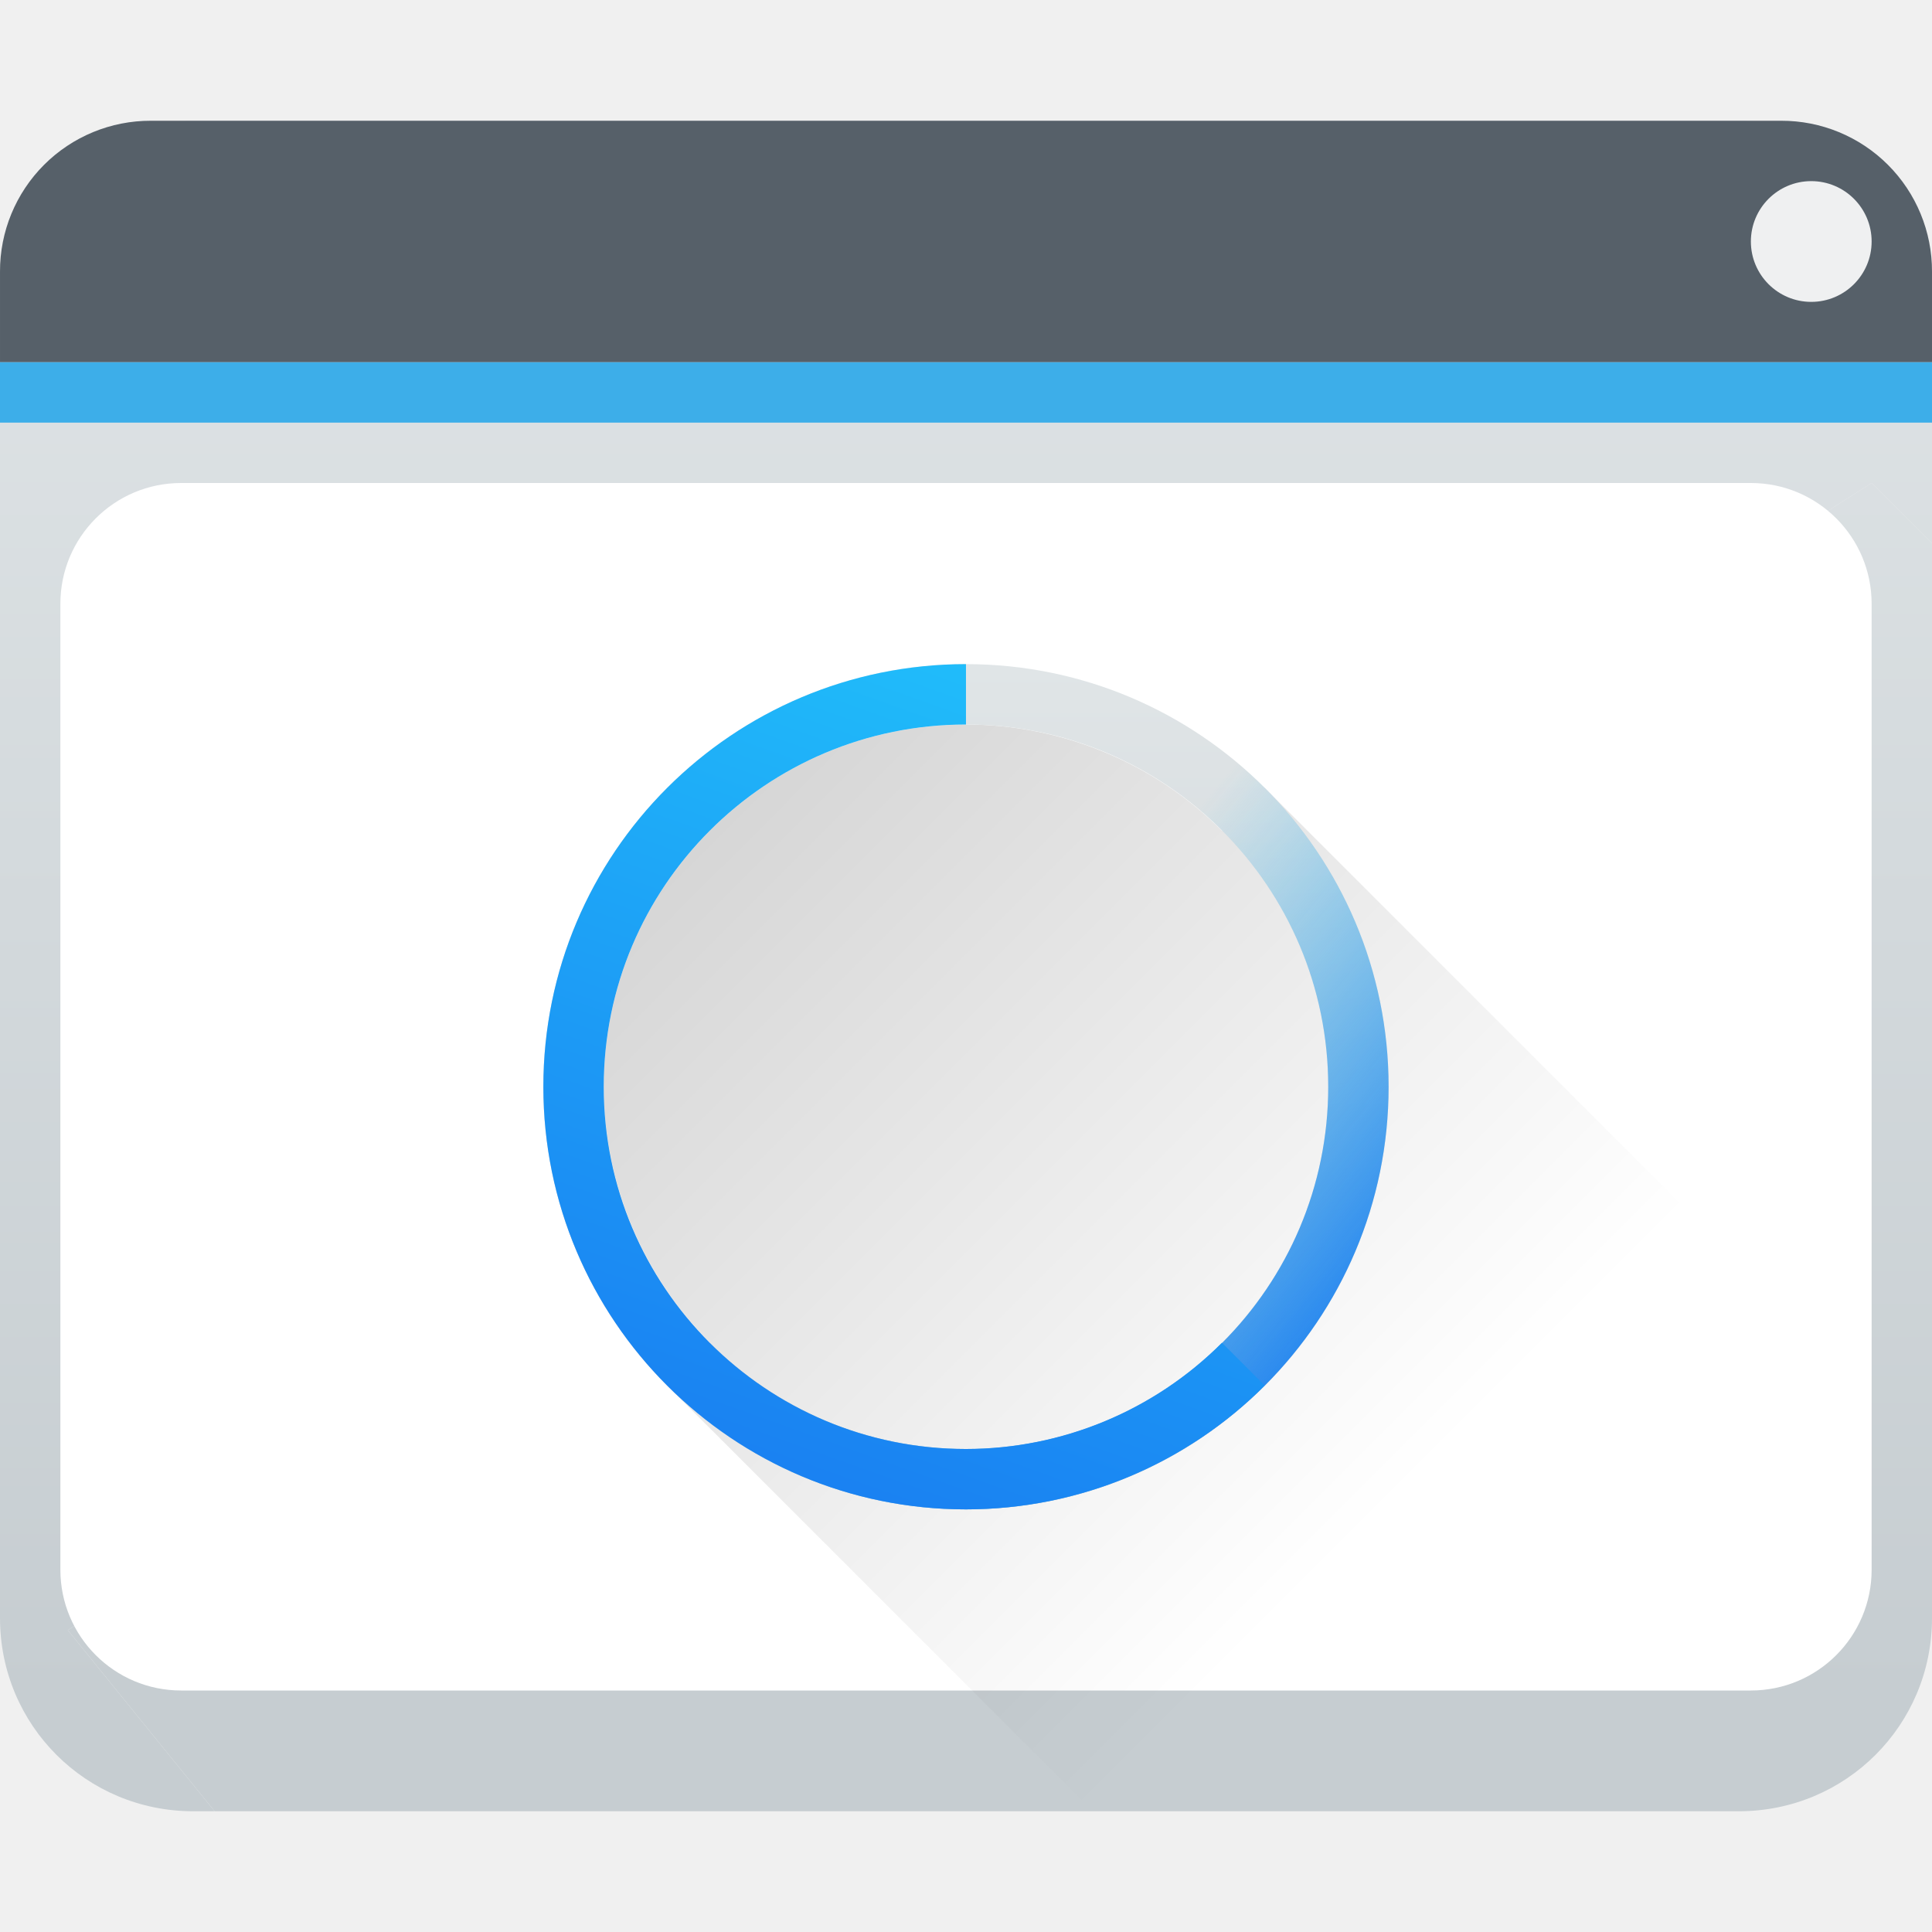
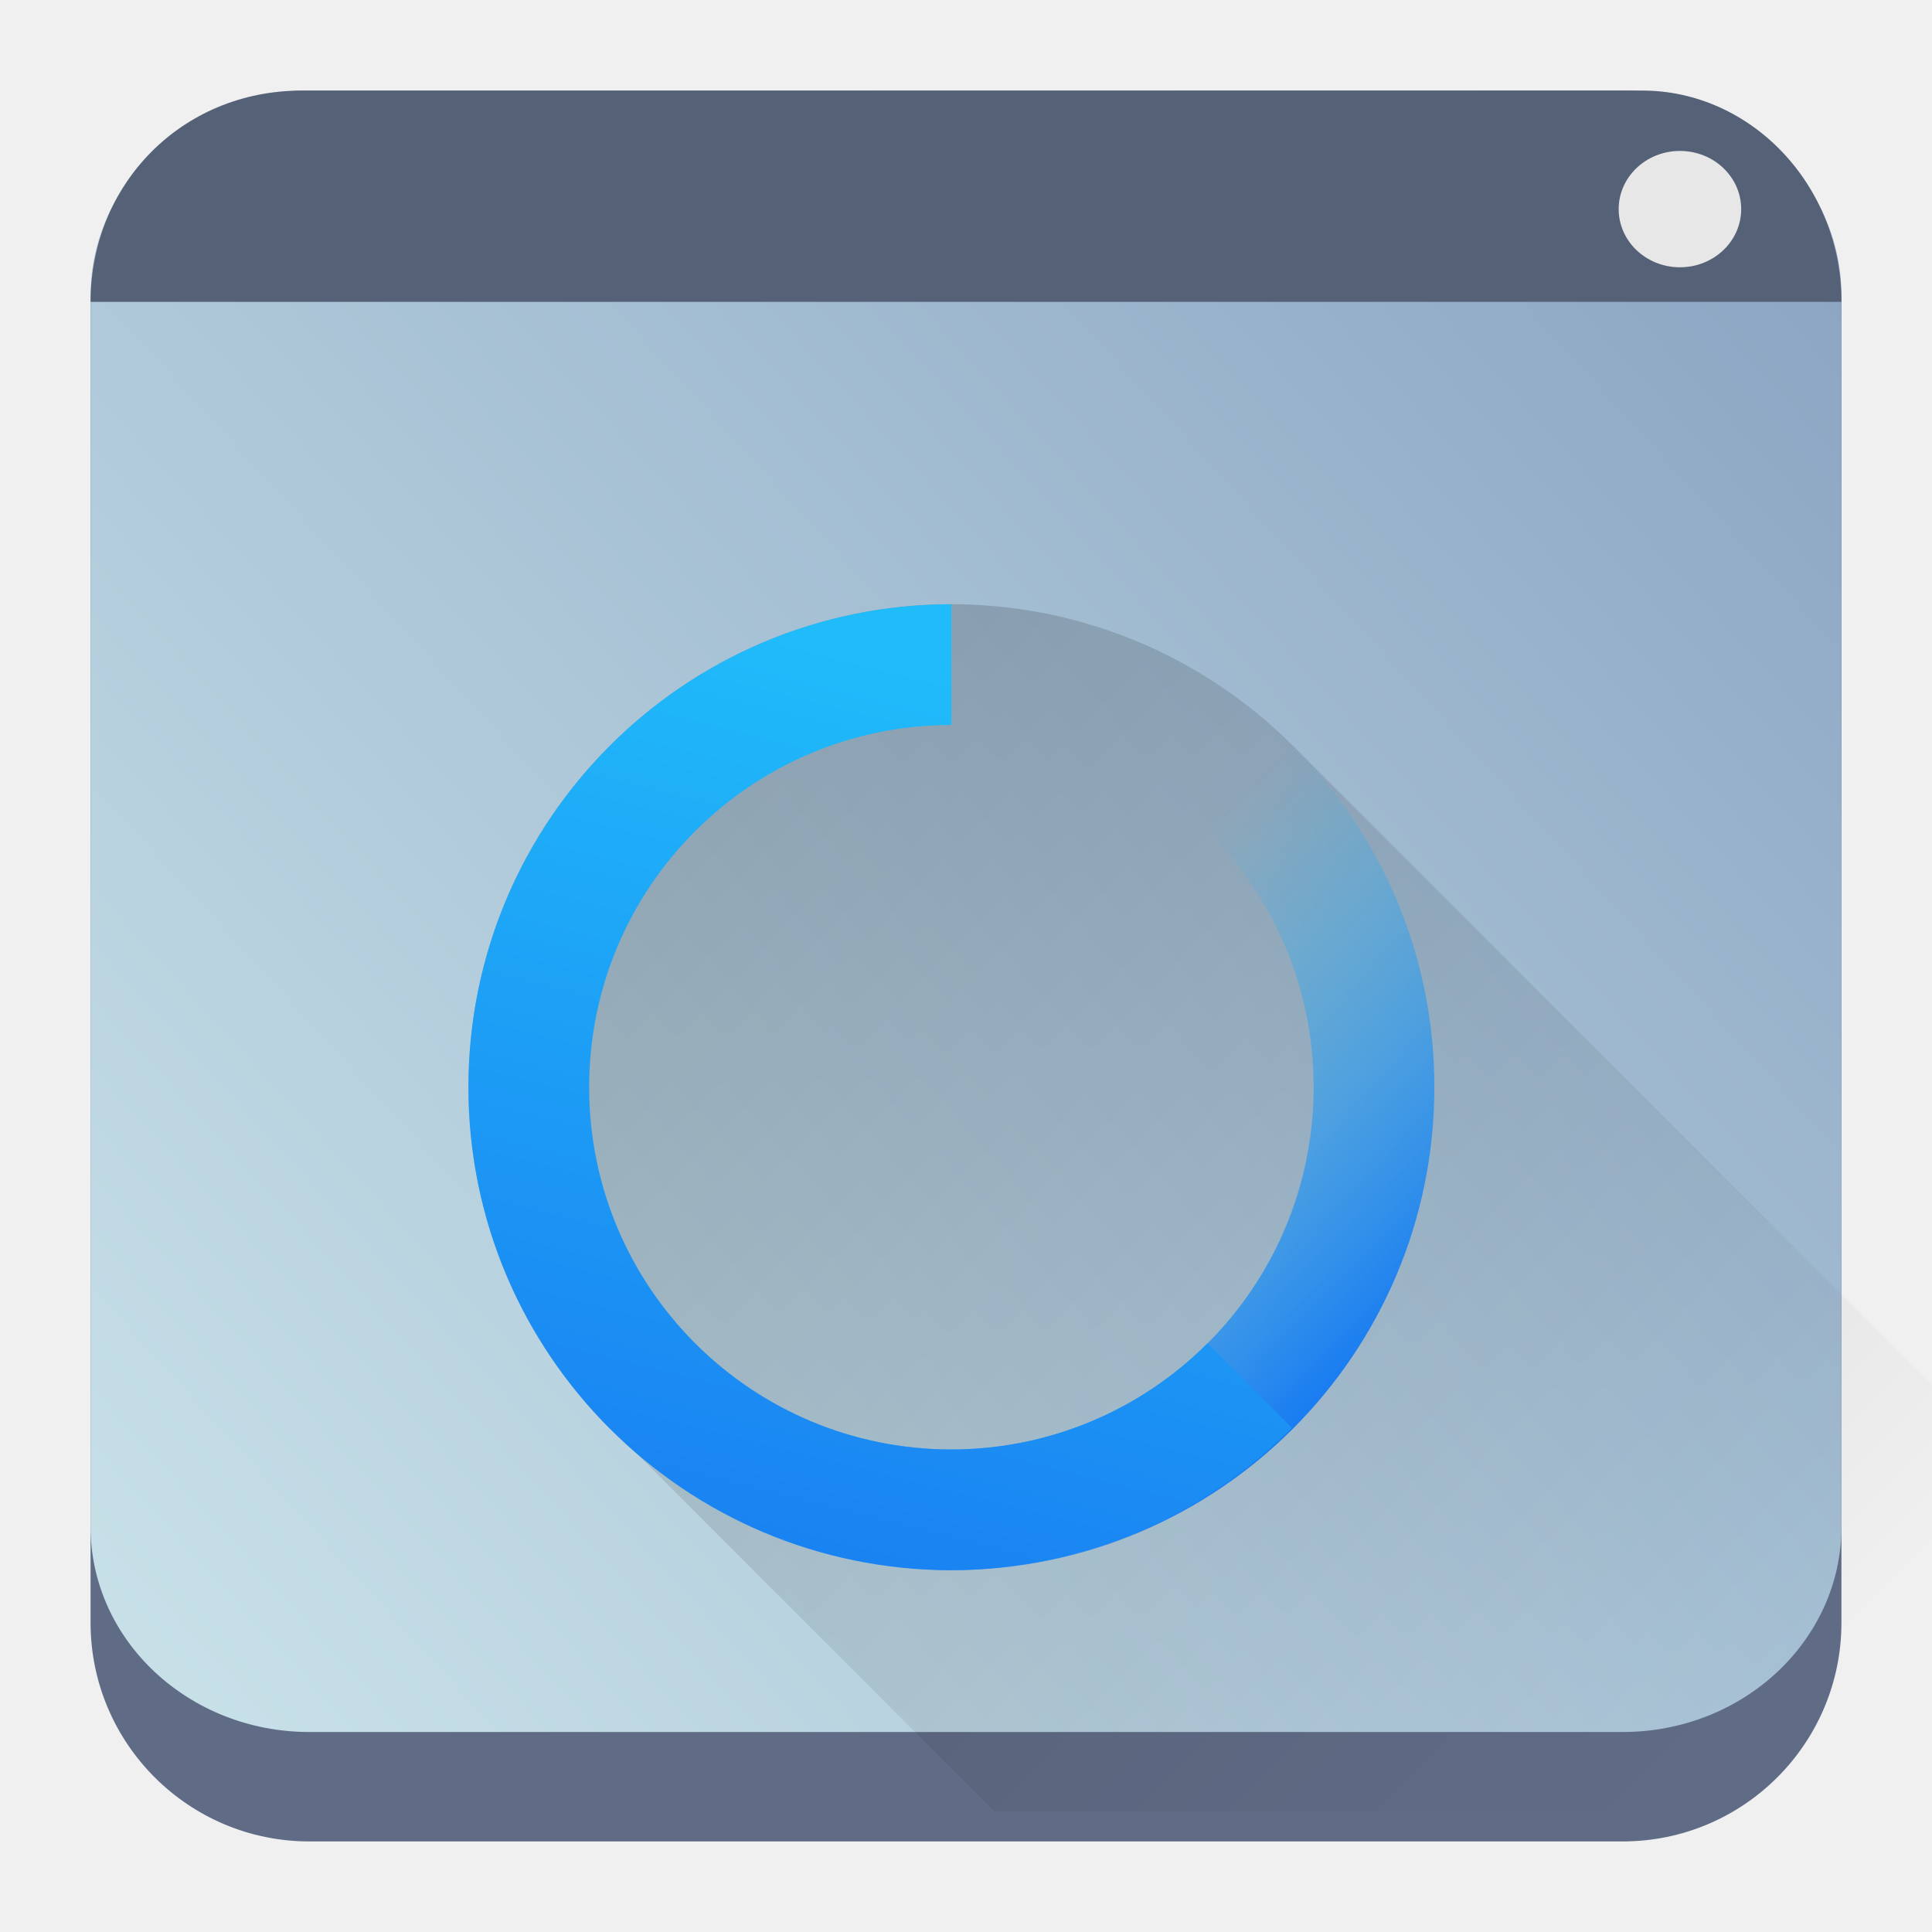
- <svg xmlns="http://www.w3.org/2000/svg" xmlns:xlink="http://www.w3.org/1999/xlink" width="32" version="1.1" height="32" id="svg34">
-   <defs id="defs5455">
-     <linearGradient id="linearGradient4254">
-       <stop style="stop-color:#197cf1" id="stop4256" />
-       <stop offset="1" style="stop-color:#20bcfa" id="stop4258" />
+ <svg xmlns="http://www.w3.org/2000/svg" xmlns:xlink="http://www.w3.org/1999/xlink" width="64" height="64" viewBox="0 0 64 64" version="1.1" id="SVGRoot">
+   <defs id="defs6858">
+     <filter id="filter1057-6" x="-0.027" y="-0.027" width="1.054" height="1.054" color-interpolation-filters="sRGB">
+       <feGaussianBlur stdDeviation="0.619" id="feGaussianBlur995" />
+     </filter>
+     <linearGradient id="linearGradient1053" x1="-127" x2="-73.5" y1="60" y2="4.51" gradientTransform="matrix(1.036364,0,0,1.036364,135.2142,-0.933643)" gradientUnits="userSpaceOnUse">
+       <stop stop-color="#32d7ff" offset="0" id="stop998" />
+       <stop stop-color="#329bff" offset="1" id="stop1000" />
    </linearGradient>
-     <linearGradient id="linearGradient4293">
-       <stop id="stop4295" />
-       <stop offset="1" style="stop-opacity:0" id="stop4297" />
+     <filter id="f-3" x="-0.1" y="-0.118" width="1.199" height="1.236" color-interpolation-filters="sRGB">
+       <feGaussianBlur stdDeviation="1.409" id="feGaussianBlur12-6" />
+     </filter>
+     <filter id="g-7" x="-0.06" y="-0.06" width="1.12" height="1.12" color-interpolation-filters="sRGB">
+       <feGaussianBlur stdDeviation="0.261" id="feGaussianBlur15-5" />
+     </filter>
+     <filter id="filter1057-6-3" x="-0.027" y="-0.027" width="1.054" height="1.054" color-interpolation-filters="sRGB">
+       <feGaussianBlur stdDeviation="0.619" id="feGaussianBlur995-6" />
+     </filter>
+     <linearGradient id="linearGradient950">
+       <stop style="stop-color:#cae3ea;stop-opacity:1;" offset="0" id="stop946" />
+       <stop style="stop-color:#8ba5c3;stop-opacity:1;" offset="1" id="stop948" />
    </linearGradient>
-     <linearGradient id="linearGradient4303-6">
-       <stop style="stop-color:#c6cdd1" id="stop4305-7" />
-       <stop offset="1" style="stop-color:#e0e5e7" id="stop4307-0" />
+     <linearGradient id="e" gradientTransform="matrix(0.4166669,0,0,0.4083327,-214.2383,-208.2509)" gradientUnits="userSpaceOnUse" x2="0" y1="543.798" y2="502.655">
+       <stop offset="0" stop-color="#c6cdd1" id="stop14" />
+       <stop offset="1" stop-color="#e0e5e7" id="stop16" />
    </linearGradient>
-     <linearGradient xlink:href="#linearGradient4303-6" id="linearGradient4193" y1="25" y2="11" x2="0" gradientUnits="userSpaceOnUse" gradientTransform="translate(384.5714,515.798)" />
-     <linearGradient id="linearGradient4143">
-       <stop style="stop-color:#197cf1" id="stop4145" />
-       <stop offset="1" style="stop-color:#20bcfa;stop-opacity:0" id="stop4147" />
+     <linearGradient id="f" gradientUnits="userSpaceOnUse" x1="5.375" x2="14.75" y1="7" y2="16.375" gradientTransform="translate(-55,-5)">
+       <stop offset="0" id="stop19" />
+       <stop offset="1" stop-opacity="0" id="stop21" />
    </linearGradient>
-     <linearGradient xlink:href="#linearGradient4143" id="linearGradient4246" y1="23" x1="22" y2="18" gradientUnits="userSpaceOnUse" x2="16" gradientTransform="translate(384.5714,515.798)" />
-     <linearGradient xlink:href="#linearGradient4254" id="linearGradient4252" y1="25" x1="11" y2="11" gradientUnits="userSpaceOnUse" x2="16" gradientTransform="translate(384.5714,515.798)" />
-     <linearGradient xlink:href="#linearGradient4293" id="linearGradient4200" y1="11" x1="9" y2="25" x2="23" gradientUnits="userSpaceOnUse" gradientTransform="translate(384.5714,515.798)" />
-     <linearGradient xlink:href="#a" id="linearGradient848" gradientUnits="userSpaceOnUse" gradientTransform="matrix(0.66667,0,0,0.63518,-256.38,-317.28)" y1="543.8" x2="0" y2="502.66" />
-     <linearGradient id="a" x2="0" y1="543.8" y2="502.66" gradientTransform="matrix(0.66667,0,0,0.63518,-256.38,-317.28)" gradientUnits="userSpaceOnUse">
-       <stop stop-color="#c6cdd1" offset="0" id="stop2" />
-       <stop stop-color="#e0e5e7" offset="1" id="stop4" />
+     <linearGradient id="c" gradientUnits="userSpaceOnUse" x1="2" x2="2" y1="16" y2="7" gradientTransform="translate(-55,-5)">
+       <stop offset="0" stop-color="#21c9fb" id="stop8" />
+       <stop offset="1" stop-color="#197cf1" id="stop10" />
    </linearGradient>
-     <linearGradient xlink:href="#a" id="linearGradient850" gradientUnits="userSpaceOnUse" gradientTransform="matrix(0.66667,0,0,0.63518,-256.38,-317.28)" y1="543.8" x2="0" y2="502.66" />
-     <linearGradient id="linearGradient880" x2="0" y1="543.8" y2="502.66" gradientTransform="matrix(0.66667,0,0,0.63518,-256.38,-317.28)" gradientUnits="userSpaceOnUse">
-       <stop stop-color="#c6cdd1" offset="0" id="stop876" />
-       <stop stop-color="#e0e5e7" offset="1" id="stop878" />
+     <linearGradient id="b" gradientUnits="userSpaceOnUse" x1="2" x2="2" xlink:href="#a" y1="18" y2="16" gradientTransform="translate(-55,-5)" />
+     <linearGradient id="a">
+       <stop offset="0" stop-color="#2a2c2f" id="stop2" />
+       <stop offset="1" stop-color="#424649" id="stop4" />
    </linearGradient>
-     <radialGradient cx="25.641" cy="3.684" r="17.995" xlink:href="#linearGradient3052" id="radialGradient3082-3" gradientUnits="userSpaceOnUse" gradientTransform="matrix(0.5872456,-4e-7,0,0.2568886,386.8699,526.7078)" />
-     <linearGradient id="linearGradient3052">
-       <stop style="stop-color:#555753" id="stop3054" />
-       <stop offset="1" style="stop-color:#2e3436" id="stop3056" />
+     <linearGradient id="d" gradientUnits="userSpaceOnUse" x1="8" x2="8" xlink:href="#a" y1="15" y2="8" gradientTransform="translate(14,-43)" />
+     <linearGradient xlink:href="#linearGradient950" id="linearGradient22065" x1="-22" y1="5.111" x2="-6.444" y2="-9.111" gradientUnits="userSpaceOnUse" gradientTransform="matrix(3.625,0,0,3.625,82.75,39.25)" />
+     <linearGradient id="linearGradient1313" x1="8.236" x2="8.24" y1="1.161" y2="3.582" gradientUnits="userSpaceOnUse" gradientTransform="matrix(3.779602,0,0,2.333333,-0.49991,0.83924)">
+       <stop stop-color="#2e3440" offset="0" id="stop10-0" />
+       <stop stop-color="#4c566a" offset="1" id="stop12" />
+     </linearGradient>
+     <linearGradient id="f-36" gradientUnits="userSpaceOnUse" x1="5.375" x2="14.75" y1="7" y2="16.375" gradientTransform="translate(-5,-35)">
+       <stop offset="0" id="stop19-7" />
+       <stop offset="1" stop-opacity="0" id="stop21-5" />
+     </linearGradient>
+     <linearGradient id="c-3" gradientUnits="userSpaceOnUse" x1="2" x2="2" y1="16" y2="7" gradientTransform="translate(-5,-35)">
+       <stop offset="0" stop-color="#21c9fb" id="stop8-5" />
+       <stop offset="1" stop-color="#197cf1" id="stop10-6" />
+     </linearGradient>
+     <linearGradient id="b-2" gradientUnits="userSpaceOnUse" x1="2" x2="2" xlink:href="#a" y1="18" y2="16" gradientTransform="translate(-5,-35)" />
+     <linearGradient id="d-2" gradientUnits="userSpaceOnUse" x1="8" x2="8" xlink:href="#a" y1="15" y2="8" gradientTransform="translate(-5,-35)" />
+     <linearGradient id="c-36" gradientUnits="userSpaceOnUse" x1="7" x2="17" xlink:href="#e-7" y1="8" y2="18" gradientTransform="matrix(3.99986,0,0,3.99986,-12.48257,-11.98248)" />
+     <linearGradient id="e-7" gradientUnits="userSpaceOnUse" x1="5.375" x2="14.75" y1="7" y2="16.375">
+       <stop offset="0" id="stop903" />
+       <stop offset="1" stop-opacity="0" id="stop905" />
+     </linearGradient>
+     <linearGradient id="b-5" gradientUnits="userSpaceOnUse" x1="13.82" x2="11" y1="14.82" y2="12">
+       <stop offset="0" stop-color="#197cf1" id="stop892" />
+       <stop offset="1" stop-color="#20bcfa" stop-opacity="0" id="stop894" />
+     </linearGradient>
+     <linearGradient id="a-3" gradientUnits="userSpaceOnUse" x1="7" x2="9" y1="16" y2="8">
+       <stop offset="0" stop-color="#197cf1" id="stop887" />
+       <stop offset="1" stop-color="#20bcfa" id="stop889" />
    </linearGradient>
  </defs>
-   <g id="layer1" transform="translate(-384.5714,-515.798)">
-     <g transform="translate(0.00144288,-0.00198712)" id="g35">
-       <path d="M 32,9 31,8 1.123,27 3.555,30 H 28.8 c 1.774,0 3.2,-1.426 3.2,-3.2 z" transform="translate(384.57,515.8)" id="path19" style="fill:url(#linearGradient848)" />
-       <path d="M 3.2,2 A 3.192,3.192 0 0 0 0,5.2 V 26.8 C 0,28.575 1.426,30 3.2,30 H 3.555 L 1.123,27 31,8 32,9 V 5.2 C 32,3.425 30.574,2 28.8,2 Z" transform="translate(384.57,515.8)" id="path21" style="fill:url(#linearGradient850)" />
-       <path d="m 387.07,517.8 a 2.492,2.492 0 0 0 -2.5,2.5 v 1.5 h 32 v -1.5 a 2.492,2.492 0 0 0 -2.5,-2.5 z" id="path23" style="fill:#566069" />
-       <path d="m 384.57,521.8 h 32 v 1 h -32 z" id="path25" style="fill:#3daee9" />
-       <rect x="385.57" y="523.8" width="30" height="20" ry="2" id="rect27" style="fill:#ffffff" />
-       <rect x="413.57" y="518.8" width="2" height="2" rx="1" id="rect29" style="fill:#eff0f1" />
+   <g id="layer1">
+     <path d="m 3,10.25 c 0,-4.004 3.246,-7.25 7.25,-7.25 h 43.5 c 4.004,0 7.25,3.246 7.25,7.25 v 43.5 c 0,4.004 -3.246,7.25 -7.25,7.25 H 10.25 c -4.004,0 -7.25,-3.246 -7.25,-7.25 z" id="path736" style="fill:#606c86;fill-opacity:1;stroke-width:3.625" />
+     <path d="M 3,9.797 C 3,6.043 6.246,3 10.25,3 h 43.5 c 4.004,0 7.25,3.043 7.25,6.797 v 40.781 c 0,3.754 -3.246,6.797 -7.25,6.797 H 10.25 c -4.004,0 -7.25,-3.043 -7.25,-6.797 z" id="path738" style="fill:url(#linearGradient22065);fill-opacity:1;stroke-width:3.625" />
+     <path d="m 10,3 h 44.4 c 3.6,0 6.6,3.122 6.6,7 h -58 c 0,-3.878 3,-7 7,-7 z" stroke-linecap="round" stroke-linejoin="round" stroke-width="3.645" id="path65" style="fill:#556177;fill-opacity:1" />
+     <ellipse cx="55.65" cy="6.927" rx="2.029" ry="1.927" id="ellipse71" style="fill:#e7e7e7;fill-opacity:1;stroke-width:4.154" />
+     <path d="m 30.375,20.055 a 15.999,15.999 0 0 0 -10.171,4.648 15.999,15.999 0 0 0 0,22.624 15.999,15.999 0 0 0 0.461,0.398 L 32.953,60.015 h 34.561 V 49.39 L 42.828,24.704 A 15.999,15.999 0 0 0 30.375,20.055 Z" opacity="0.2" id="path920" style="fill:url(#c-36);stroke-width:4" />
+     <g stroke-width="1.778" id="g926" transform="matrix(3.999862,0,0,3.999862,-12.48257,-11.9825)">
+       <path d="M 13.828,9.172 13.121,9.879 C 13.664,10.422 14,11.172 14,12 c 0,1.657 -1.343,3 -3,3 -0.796,-1.2e-4 -1.559,-0.316 -2.121,-0.879 L 8.18,14.82 C 8.927,15.571 9.941,15.996 11,16 c 2.209,0 4,-1.791 4,-4 0,-1.105 -0.448,-2.104 -1.172,-2.828 z" id="path922" style="fill:url(#b-5)" />
+       <path d="m 11,8 c -2.209,0 -4,1.791 -4,4 0,2.209 1.791,4 4,4 1.059,-0.004 2.073,-0.429 2.82,-1.18 L 13.121,14.121 C 12.559,14.684 11.796,15 11,15 9.343,15 8,13.657 8,12 8,10.343 9.343,9 11,9 Z" id="path924" style="fill:url(#a-3)" />
    </g>
-     <path style="opacity:0.2;fill:url(#linearGradient4200)" id="rect4170" d="m 400.571,527.798 a 6,6 0 0 0 -6,6 6,6 0 0 0 1.76,4.24 l -0.709,0.709 7.051,7.051 h 13.898 v -5.898 l -11.051,-11.051 -0.709,0.709 a 6,6 0 0 0 -4.24,-1.76 z" />
-     <path style="fill:url(#linearGradient4193)" id="path4182" d="m 400.571,526.798 a 7,7 0 0 0 -7,7 7,7 0 0 0 7,7 7,7 0 0 0 7,-7 7,7 0 0 0 -7,-7 z m 0,1 a 6,6 0 0 1 6,6 6,6 0 0 1 -6,6 6,6 0 0 1 -6,-6 6,6 0 0 1 6,-6 z" />
-     <path style="fill:url(#linearGradient4246)" id="path4195" d="m 400.571,526.798 a 7,7 0 0 0 -7,7 7,7 0 0 0 7,7 7,7 0 0 0 7,-7 7,7 0 0 0 -7,-7 z m 0,1 a 6,6 0 0 1 6,6 6,6 0 0 1 -6,6 6,6 0 0 1 -6,-6 6,6 0 0 1 6,-6 z" />
-     <path style="fill:url(#linearGradient4252)" id="path4250" d="m 400.571,526.798 a 7,7 0 0 0 -7,7 7,7 0 0 0 7,7 7,7 0 0 0 4.947,-2.053 l -0.707,-0.707 a 6,6 0 0 1 -4.24,1.76 6,6 0 0 1 -6,-6 6,6 0 0 1 6,-6 z" />
  </g>
</svg>
